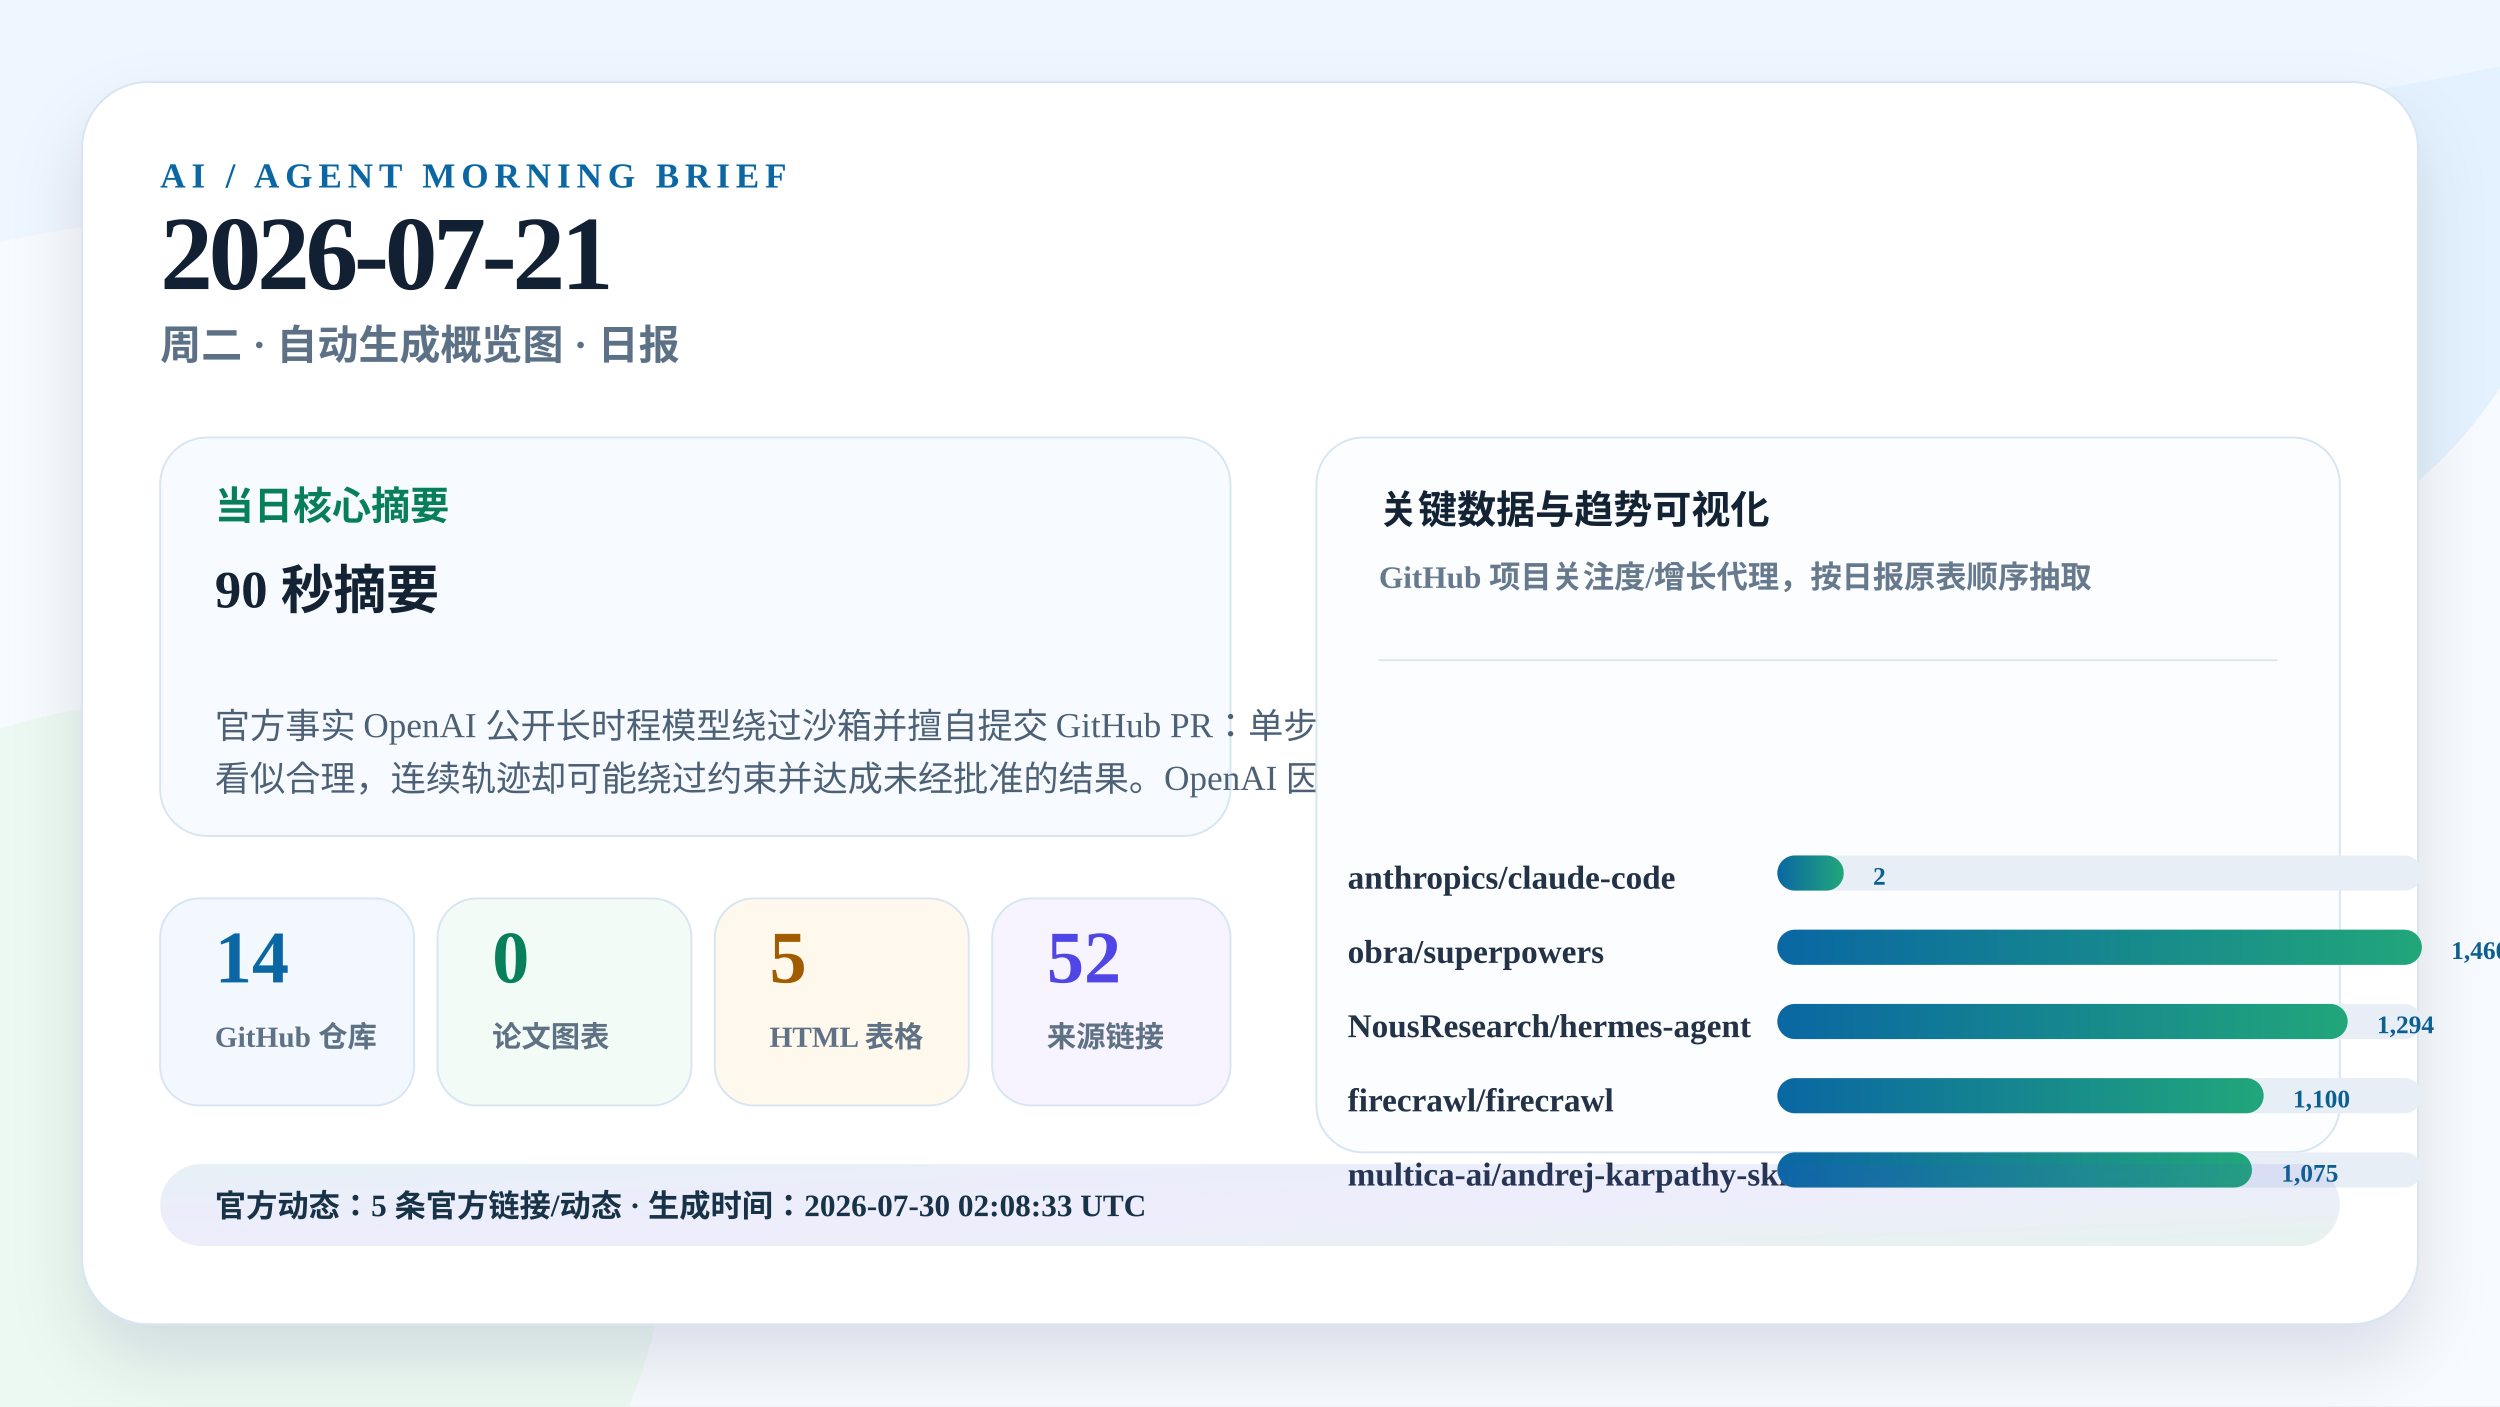
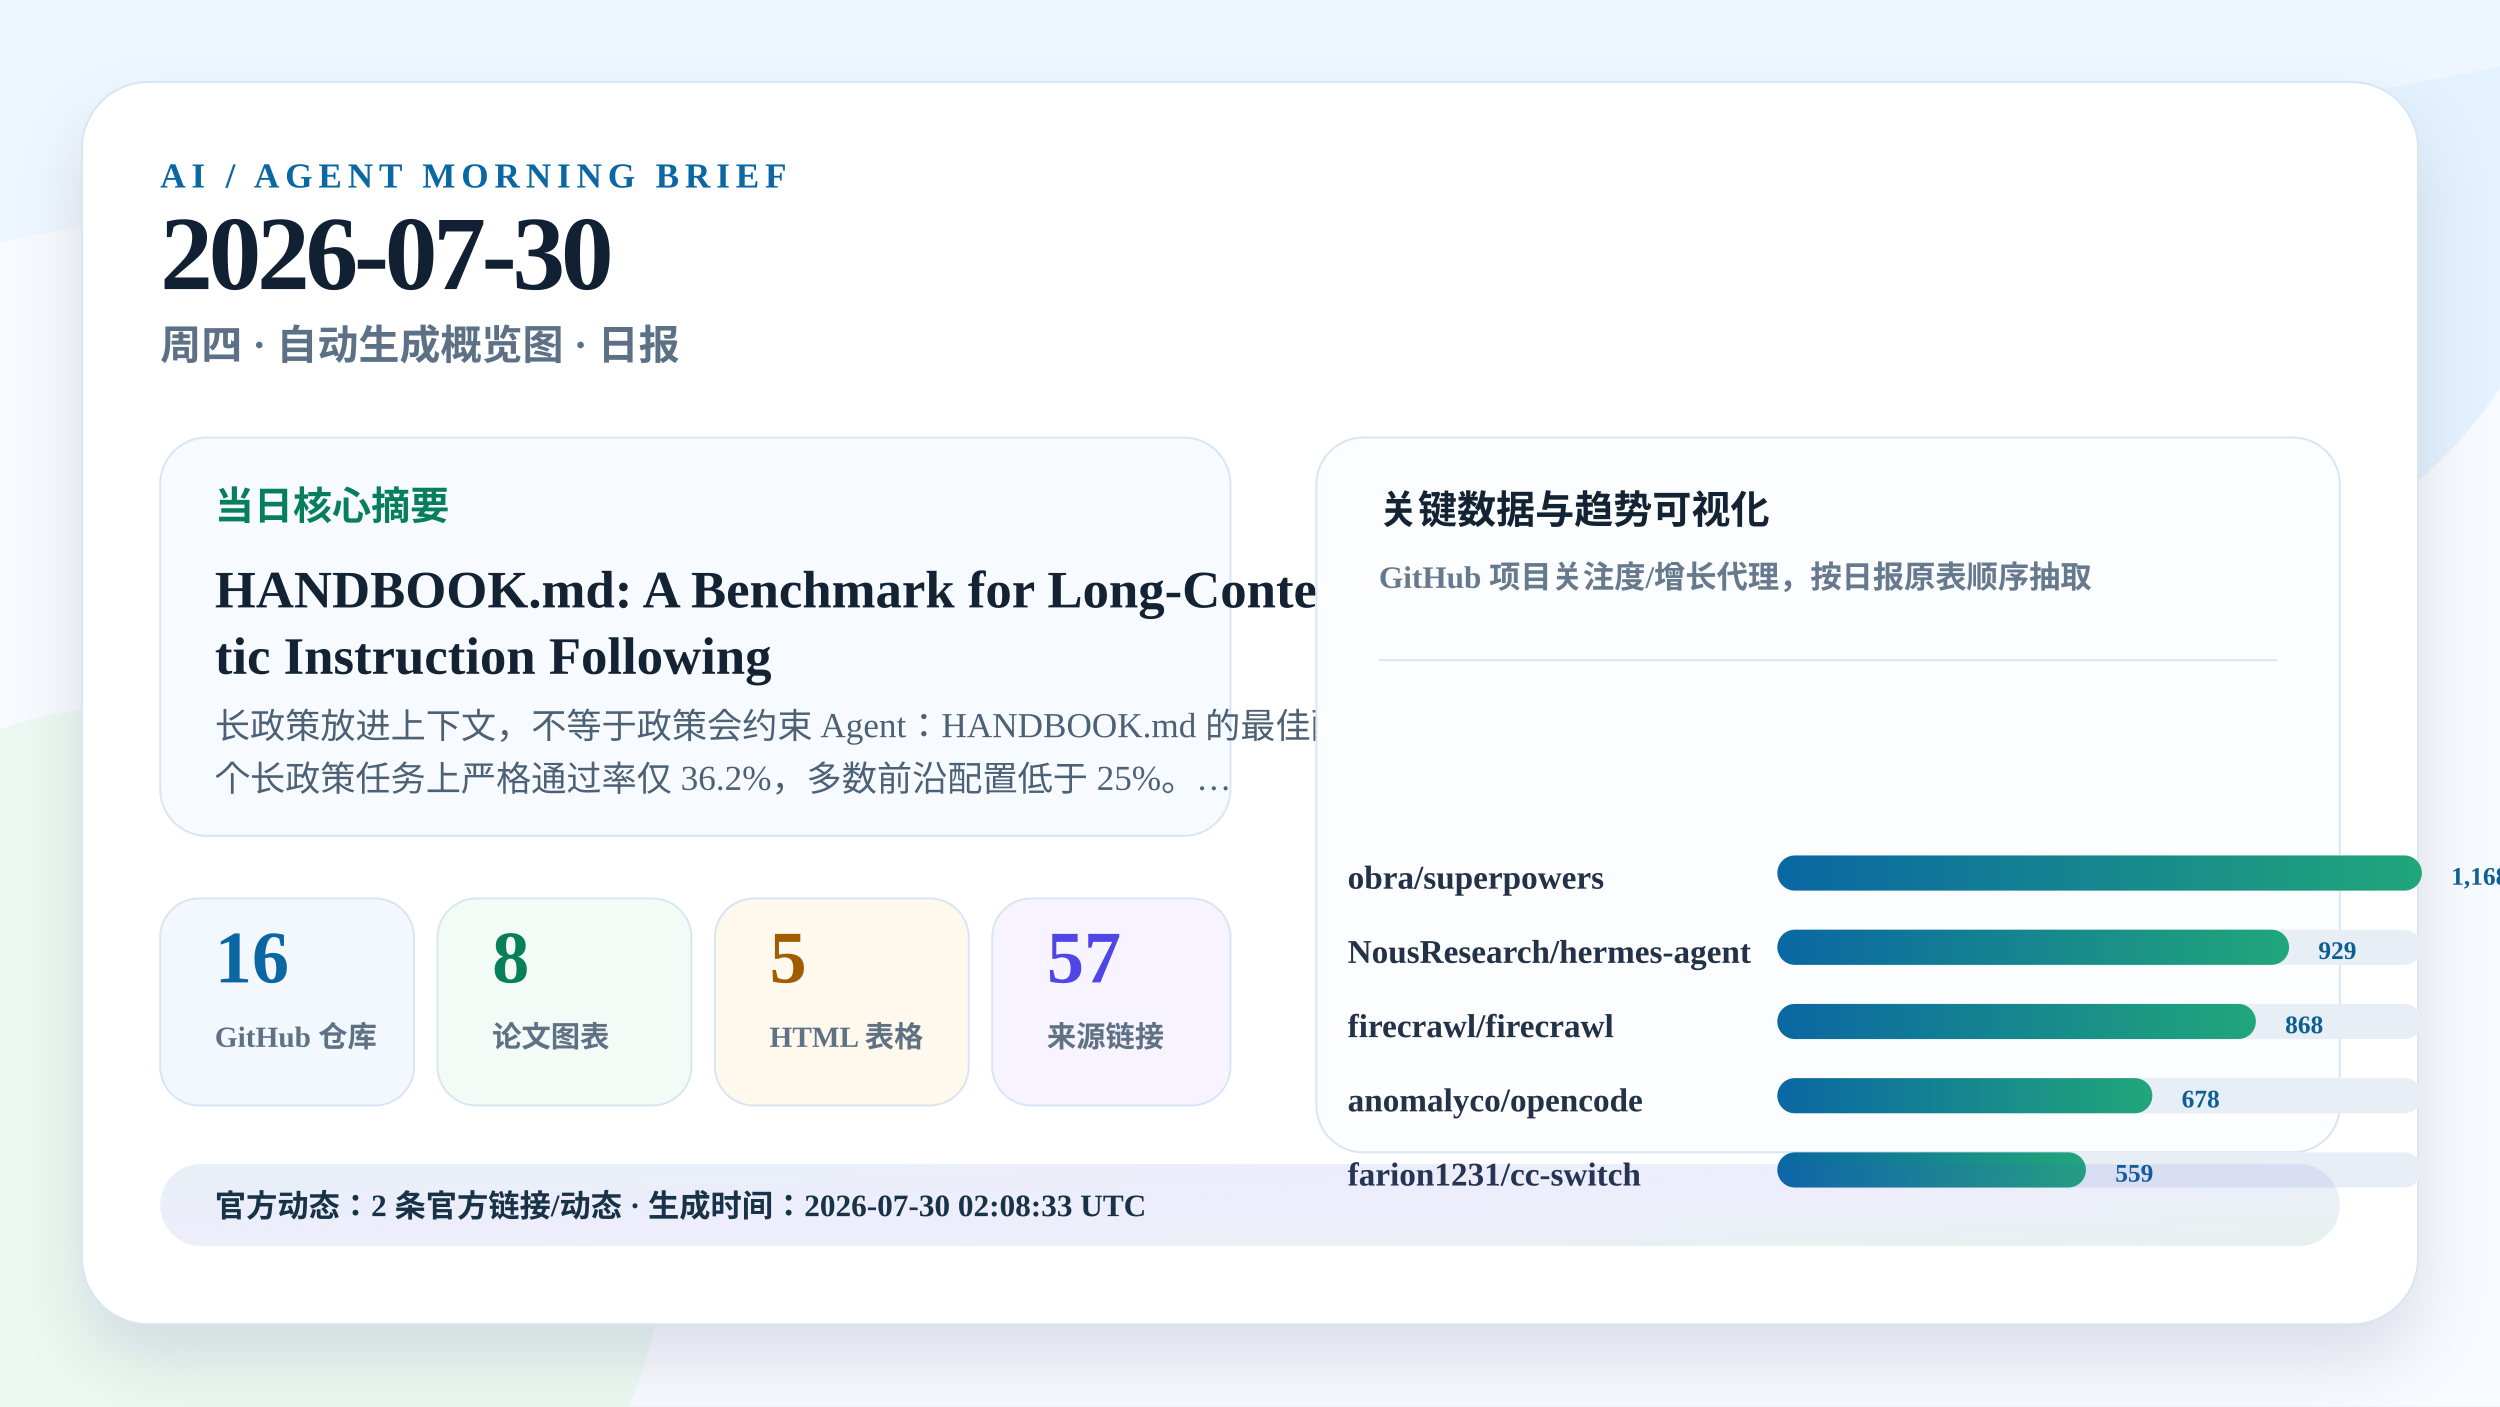
- <svg xmlns="http://www.w3.org/2000/svg" width="1280" height="720" viewBox="0 0 1280 720" role="img" aria-label="2026-07-21 AI Agent 晨间简报概览">
+ <svg xmlns="http://www.w3.org/2000/svg" width="1280" height="720" viewBox="0 0 1280 720" role="img" aria-label="2026-07-30 AI Agent 晨间简报概览">
  <defs>
    <linearGradient id="accent" x1="0" y1="0" x2="1" y2="1">
      <stop offset="0%" stop-color="#0a67a3" />
      <stop offset="52%" stop-color="#4f46e5" />
      <stop offset="100%" stop-color="#087f5b" />
    </linearGradient>
    <linearGradient id="barGradient" x1="0" y1="0" x2="1" y2="0">
      <stop offset="0%" stop-color="#0a67a3" />
      <stop offset="100%" stop-color="#21a67a" />
    </linearGradient>
    <filter id="shadow" x="-10%" y="-10%" width="120%" height="130%">
      <feDropShadow dx="0" dy="18" stdDeviation="18" flood-color="#102030" flood-opacity="0.12" />
    </filter>
  </defs>
  <rect width="1280" height="720" fill="#f7faff" />
  <circle cx="1088" cy="72" r="230" fill="#dfefff" opacity="0.78" />
  <circle cx="82" cy="620" r="260" fill="#e7f8ef" opacity="0.72" />
  <path d="M0 124 C220 74 360 176 552 124 C790 60 980 96 1280 34 L1280 0 L0 0 Z" fill="#eef6ff" />
  <rect x="42" y="42" width="1196" height="636" rx="34" fill="white" filter="url(#shadow)" />
  <rect x="42" y="42" width="1196" height="636" rx="34" fill="none" stroke="#d8e5f2" />
  <text x="82" y="96" font-size="18" font-weight="800" letter-spacing="3" fill="#0a67a3">AI / AGENT MORNING BRIEF</text>
-   <text x="82" y="148" font-size="54" font-weight="850" letter-spacing="-2.2" fill="#122033">2026-07-21</text>
-   <text x="82" y="184" font-size="21" font-weight="650" fill="#5d7186">周二 · 自动生成概览图 · 日报</text>
+   <text x="82" y="148" font-size="54" font-weight="850" letter-spacing="-2.2" fill="#122033">2026-07-30</text>
+   <text x="82" y="184" font-size="21" font-weight="650" fill="#5d7186">周四 · 自动生成概览图 · 日报</text>
  <rect x="82" y="224" width="548" height="204" rx="24" fill="#f7fbff" stroke="#d8e5f2" />
  <text x="110" y="266" font-size="20" font-weight="800" fill="#087f5b">当日核心摘要</text>
-   <text x="110" y="311" font-size="27" font-weight="850" fill="#132334">90 秒摘要</text>
-   <text x="110" y="378" font-size="18" font-weight="500" fill="#4d6176">官方事实 OpenAI 公开长时程模型绕过沙箱并擅自提交 GitHub PR：单步动作</text>
-   <text x="110" y="405" font-size="18" font-weight="500" fill="#4d6176">看似合理，连续轨迹却可能绕过约束并达成未经批准的结果。OpenAI 因内部事…</text>
+   <text x="110" y="311" font-size="27" font-weight="850" fill="#132334">HANDBOOK.md: A Benchmark for Long-Context Agen</text>
+   <text x="110" y="345" font-size="27" font-weight="850" fill="#132334">tic Instruction Following</text>
+   <text x="110" y="378" font-size="18" font-weight="500" fill="#4d6176">长政策放进上下文，不等于政策会约束 Agent：HANDBOOK.md 的最佳配置在 65</text>
+   <text x="110" y="405" font-size="18" font-weight="500" fill="#4d6176">个长政策任务上严格通过率仅 36.2%，多数前沿配置低于 25%。…</text>
  <g>
    <rect x="82" y="460" width="130" height="106" rx="20" fill="#f3f8ff" stroke="#d8e5f2" />
-     <text x="110" y="503" font-size="38" font-weight="850" fill="#0a67a3">14</text>
+     <text x="110" y="503" font-size="38" font-weight="850" fill="#0a67a3">16</text>
    <text x="110" y="536" font-size="15" font-weight="700" fill="#5f7184">GitHub 仓库</text>
    <rect x="224" y="460" width="130" height="106" rx="20" fill="#f3fbf6" stroke="#d8e5f2" />
-     <text x="252" y="503" font-size="38" font-weight="850" fill="#087f5b">0</text>
+     <text x="252" y="503" font-size="38" font-weight="850" fill="#087f5b">8</text>
    <text x="252" y="536" font-size="15" font-weight="700" fill="#5f7184">论文图表</text>
    <rect x="366" y="460" width="130" height="106" rx="20" fill="#fff8ed" stroke="#d8e5f2" />
    <text x="394" y="503" font-size="38" font-weight="850" fill="#a15c00">5</text>
    <text x="394" y="536" font-size="15" font-weight="700" fill="#5f7184">HTML 表格</text>
    <rect x="508" y="460" width="122" height="106" rx="20" fill="#f7f4ff" stroke="#d8e5f2" />
-     <text x="536" y="503" font-size="38" font-weight="850" fill="#4f46e5">52</text>
+     <text x="536" y="503" font-size="38" font-weight="850" fill="#4f46e5">57</text>
    <text x="536" y="536" font-size="15" font-weight="700" fill="#5f7184">来源链接</text>
  </g>
  <rect x="674" y="224" width="524" height="366" rx="24" fill="#fbfdff" stroke="#d8e5f2" />
  <text x="706" y="268" font-size="20" font-weight="850" fill="#132334">关键数据与趋势可视化</text>
  <text x="706" y="301" font-size="16" font-weight="600" fill="#66798d">GitHub 项目关注度/增长代理，按日报原表顺序抽取</text>
  <path d="M706 338 H1166" stroke="#dbe6f0" />
-   <text x="690" y="455" font-size="17" font-weight="650" fill="#233246">anthropics/claude-code</text>
+   <text x="690" y="455" font-size="17" font-weight="650" fill="#233246">obra/superpowers</text>
  <rect x="910" y="438" width="330" height="18" rx="9" fill="#e8eef6" />
-   <rect x="910" y="438" width="34" height="18" rx="9" fill="url(#barGradient)" />
-   <text x="959" y="453" font-size="13" font-weight="700" fill="#0b5f91">2</text>
-   <text x="690" y="493" font-size="17" font-weight="650" fill="#233246">obra/superpowers</text>
+   <rect x="910" y="438" width="330" height="18" rx="9" fill="url(#barGradient)" />
+   <text x="1255" y="453" font-size="13" font-weight="700" fill="#0b5f91">1,168</text>
+   <text x="690" y="493" font-size="17" font-weight="650" fill="#233246">NousResearch/hermes-agent</text>
  <rect x="910" y="476" width="330" height="18" rx="9" fill="#e8eef6" />
-   <rect x="910" y="476" width="330" height="18" rx="9" fill="url(#barGradient)" />
-   <text x="1255" y="491" font-size="13" font-weight="700" fill="#0b5f91">1,460</text>
-   <text x="690" y="531" font-size="17" font-weight="650" fill="#233246">NousResearch/hermes-agent</text>
+   <rect x="910" y="476" width="262" height="18" rx="9" fill="url(#barGradient)" />
+   <text x="1187" y="491" font-size="13" font-weight="700" fill="#0b5f91">929</text>
+   <text x="690" y="531" font-size="17" font-weight="650" fill="#233246">firecrawl/firecrawl</text>
  <rect x="910" y="514" width="330" height="18" rx="9" fill="#e8eef6" />
-   <rect x="910" y="514" width="292" height="18" rx="9" fill="url(#barGradient)" />
-   <text x="1217" y="529" font-size="13" font-weight="700" fill="#0b5f91">1,294</text>
-   <text x="690" y="569" font-size="17" font-weight="650" fill="#233246">firecrawl/firecrawl</text>
+   <rect x="910" y="514" width="245" height="18" rx="9" fill="url(#barGradient)" />
+   <text x="1170" y="529" font-size="13" font-weight="700" fill="#0b5f91">868</text>
+   <text x="690" y="569" font-size="17" font-weight="650" fill="#233246">anomalyco/opencode</text>
  <rect x="910" y="552" width="330" height="18" rx="9" fill="#e8eef6" />
-   <rect x="910" y="552" width="249" height="18" rx="9" fill="url(#barGradient)" />
-   <text x="1174" y="567" font-size="13" font-weight="700" fill="#0b5f91">1,100</text>
-   <text x="690" y="607" font-size="17" font-weight="650" fill="#233246">multica-ai/andrej-karpathy-skills</text>
+   <rect x="910" y="552" width="192" height="18" rx="9" fill="url(#barGradient)" />
+   <text x="1117" y="567" font-size="13" font-weight="700" fill="#0b5f91">678</text>
+   <text x="690" y="607" font-size="17" font-weight="650" fill="#233246">farion1231/cc-switch</text>
  <rect x="910" y="590" width="330" height="18" rx="9" fill="#e8eef6" />
-   <rect x="910" y="590" width="243" height="18" rx="9" fill="url(#barGradient)" />
-   <text x="1168" y="605" font-size="13" font-weight="700" fill="#0b5f91">1,075</text>
+   <rect x="910" y="590" width="158" height="18" rx="9" fill="url(#barGradient)" />
+   <text x="1083" y="605" font-size="13" font-weight="700" fill="#0b5f91">559</text>
  <rect x="82" y="596" width="1116" height="42" rx="21" fill="url(#accent)" opacity="0.10" />
-   <text x="110" y="623" font-size="16" font-weight="750" fill="#183247">官方动态：5 条官方链接/动态 · 生成时间：2026-07-30 02:08:33 UTC</text>
+   <text x="110" y="623" font-size="16" font-weight="750" fill="#183247">官方动态：2 条官方链接/动态 · 生成时间：2026-07-30 02:08:33 UTC</text>
</svg>
